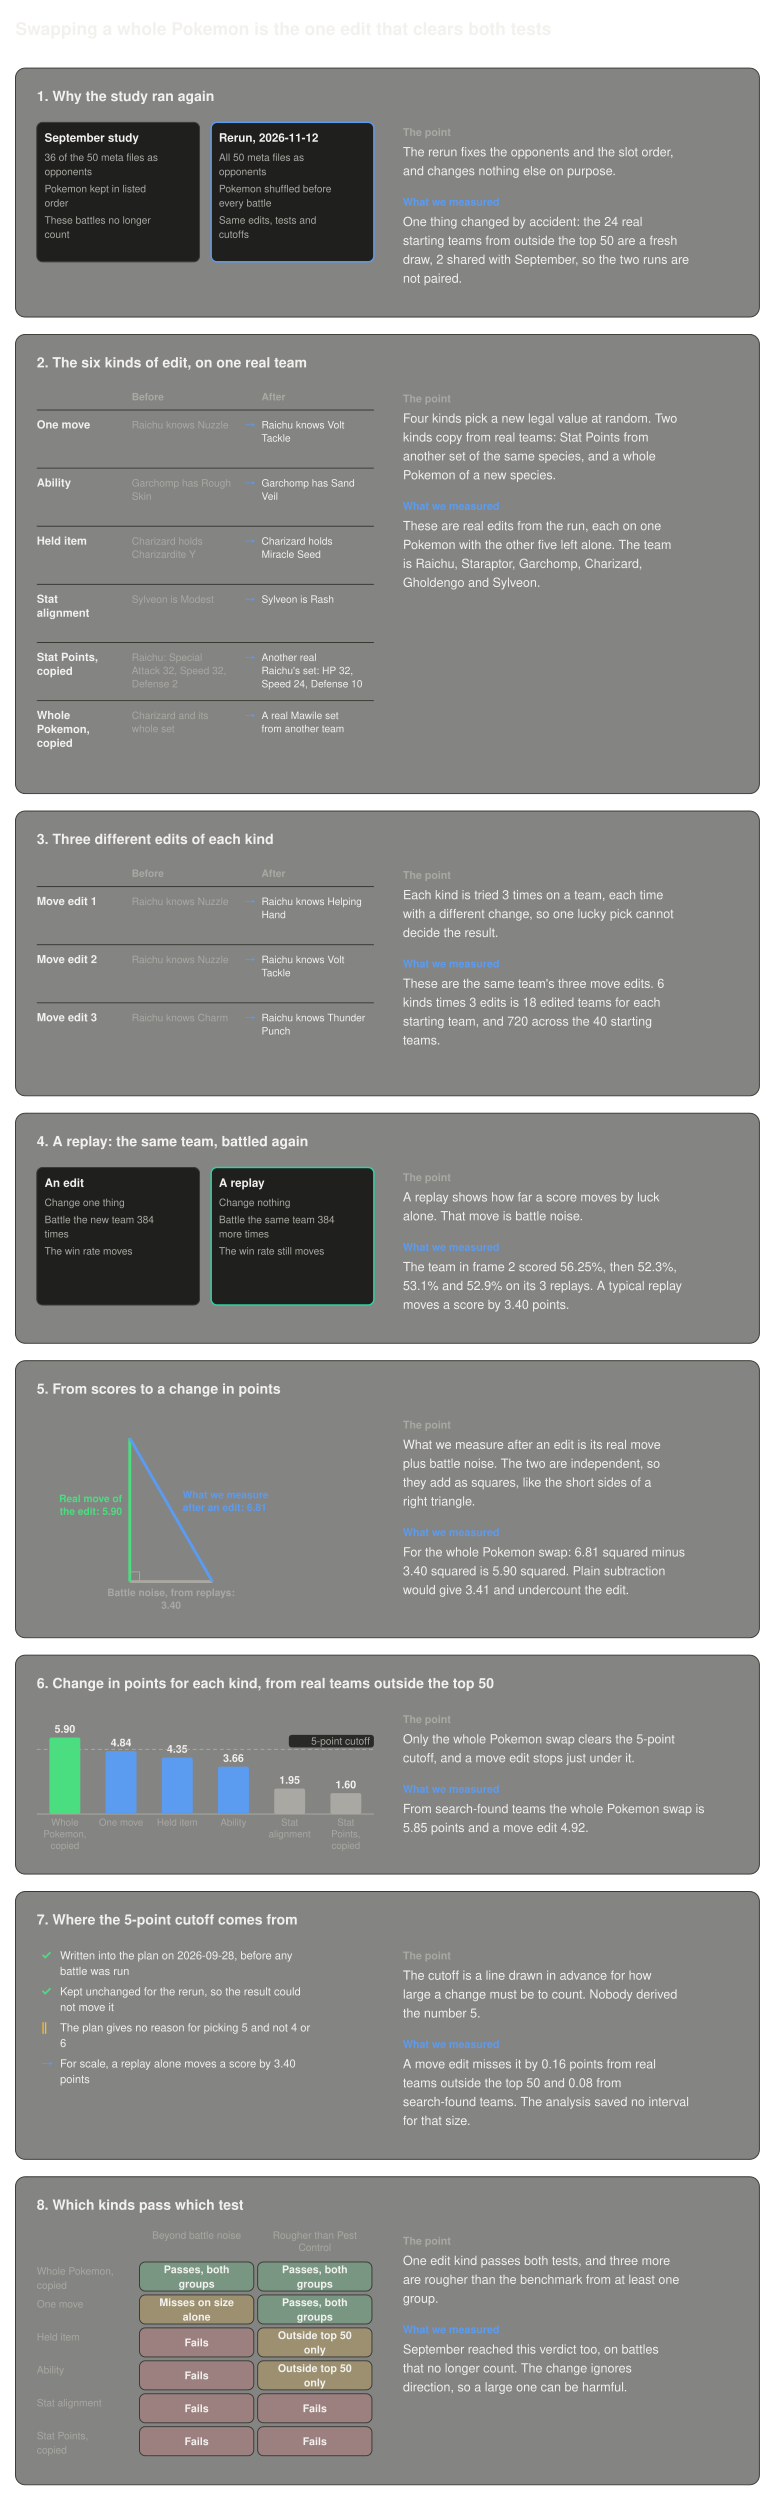
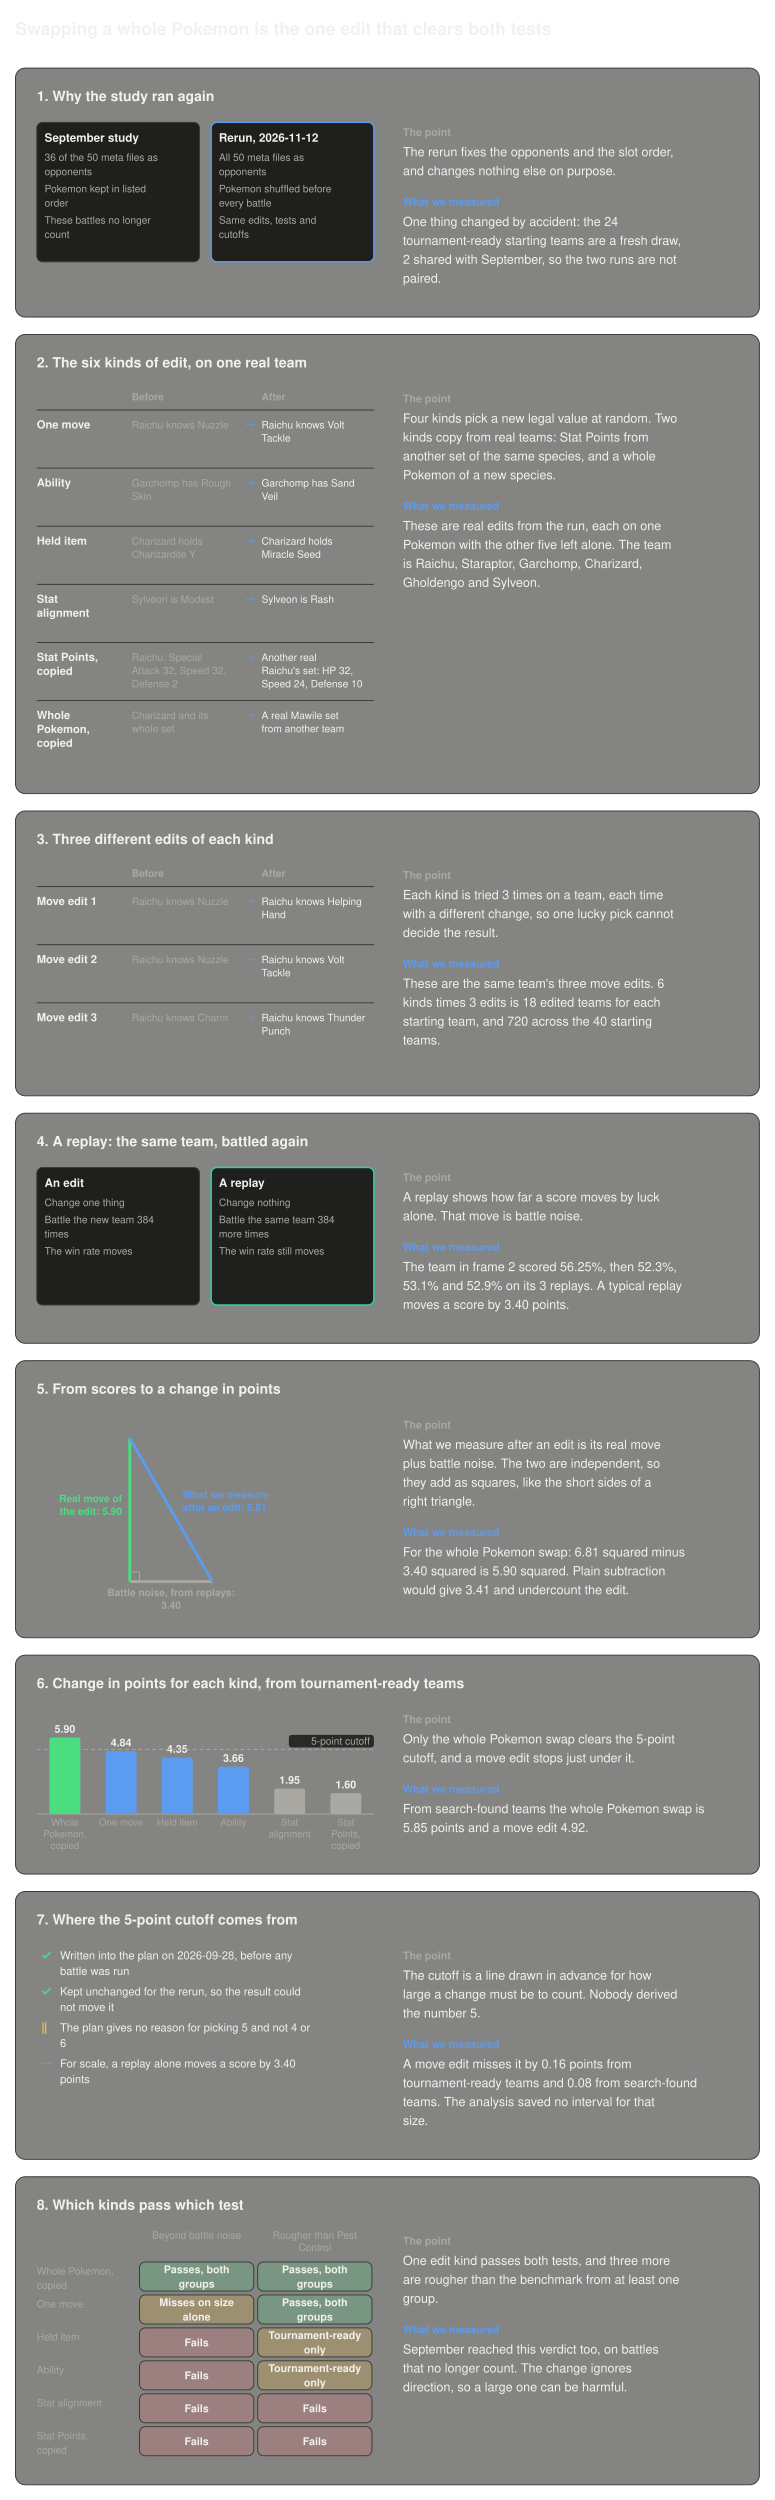
<svg xmlns="http://www.w3.org/2000/svg" width="800" height="2581" viewBox="0 0 800 2581" font-family="-apple-system, BlinkMacSystemFont, &quot;Segoe UI&quot;, Helvetica, Arial, sans-serif" role="img">
  <text x="16.0" y="36.0" font-size="18" fill="#f2f1ee" text-anchor="start" font-weight="650">Swapping a whole Pokemon is the one edit that clears both tests</text>
  <rect x="16.0" y="70.3" width="768.0" height="257.0" rx="10" fill="#1f1f1e" fill-opacity="0.55" stroke="#3a3a35" stroke-width="1" />
  <text x="38.0" y="104.3" font-size="14.5" fill="#f2f1ee" text-anchor="start" font-weight="650">1. Why the study ran again</text>
  <rect x="38.0" y="126.3" width="168.0" height="144.0" rx="6" fill="#1f1f1e" fill-opacity="1.0" stroke="#3a3a35" stroke-width="1" />
  <text x="46.0" y="146.3" font-size="12" fill="#f2f1ee" text-anchor="start" font-weight="650">September study</text>
  <text x="46.0" y="166.1" font-size="10.5" fill="#a9a8a2" text-anchor="start">36 of the 50 meta files as</text>
  <text x="46.0" y="180.8" font-size="10.5" fill="#a9a8a2" text-anchor="start">opponents</text>
  <text x="46.0" y="198.5" font-size="10.5" fill="#a9a8a2" text-anchor="start">Pokemon kept in listed</text>
  <text x="46.0" y="213.2" font-size="10.5" fill="#a9a8a2" text-anchor="start">order</text>
  <text x="46.0" y="230.9" font-size="10.5" fill="#a9a8a2" text-anchor="start">These battles no longer</text>
  <text x="46.0" y="245.6" font-size="10.5" fill="#a9a8a2" text-anchor="start">count</text>
  <rect x="218.0" y="126.3" width="168.0" height="144.0" rx="6" fill="#1f1f1e" fill-opacity="1.0" stroke="#5b9bf0" stroke-width="1.5" />
  <text x="226.0" y="146.3" font-size="12" fill="#f2f1ee" text-anchor="start" font-weight="650">Rerun, 2026-11-12</text>
  <text x="226.0" y="166.1" font-size="10.5" fill="#a9a8a2" text-anchor="start">All 50 meta files as</text>
  <text x="226.0" y="180.8" font-size="10.5" fill="#a9a8a2" text-anchor="start">opponents</text>
  <text x="226.0" y="198.5" font-size="10.5" fill="#a9a8a2" text-anchor="start">Pokemon shuffled before</text>
  <text x="226.0" y="213.2" font-size="10.5" fill="#a9a8a2" text-anchor="start">every battle</text>
  <text x="226.0" y="230.9" font-size="10.5" fill="#a9a8a2" text-anchor="start">Same edits, tests and</text>
  <text x="226.0" y="245.6" font-size="10.5" fill="#a9a8a2" text-anchor="start">cutoffs</text>
  <text x="416.0" y="140.3" font-size="11" fill="#a9a8a2" text-anchor="start" font-weight="650">The point</text>
  <text x="416.0" y="161.3" font-size="13" fill="#f2f1ee" text-anchor="start">The rerun fixes the opponents and the slot order,</text>
  <text x="416.0" y="180.8" font-size="13" fill="#f2f1ee" text-anchor="start">and changes nothing else on purpose.</text>
  <text x="416.0" y="212.3" font-size="11" fill="#5b9bf0" text-anchor="start" font-weight="650">What we measured</text>
-   <text x="416.0" y="233.3" font-size="13" fill="#f2f1ee" text-anchor="start">One thing changed by accident: the 24 real</text>
-   <text x="416.0" y="252.8" font-size="13" fill="#f2f1ee" text-anchor="start">starting teams from outside the top 50 are a fresh</text>
-   <text x="416.0" y="272.3" font-size="13" fill="#f2f1ee" text-anchor="start">draw, 2 shared with September, so the two runs are</text>
-   <text x="416.0" y="291.8" font-size="13" fill="#f2f1ee" text-anchor="start">not paired.</text>
+   <text x="416.0" y="233.3" font-size="13" fill="#f2f1ee" text-anchor="start">One thing changed by accident: the 24</text>
+   <text x="416.0" y="252.8" font-size="13" fill="#f2f1ee" text-anchor="start">tournament-ready starting teams are a fresh draw,</text>
+   <text x="416.0" y="272.3" font-size="13" fill="#f2f1ee" text-anchor="start">2 shared with September, so the two runs are not</text>
+   <text x="416.0" y="291.8" font-size="13" fill="#f2f1ee" text-anchor="start">paired.</text>
  <rect x="16.0" y="345.3" width="768.0" height="474.0" rx="10" fill="#1f1f1e" fill-opacity="0.55" stroke="#3a3a35" stroke-width="1" />
  <text x="38.0" y="379.3" font-size="14.5" fill="#f2f1ee" text-anchor="start" font-weight="650">2. The six kinds of edit, on one real team</text>
  <text x="136.0" y="413.3" font-size="10.5" fill="#a9a8a2" text-anchor="start" font-weight="650">Before</text>
  <text x="270.0" y="413.3" font-size="10.5" fill="#a9a8a2" text-anchor="start" font-weight="650">After</text>
  <path d="M38 423.3H386" fill="none" stroke="#3a3a35" stroke-width="1" stroke-linejoin="round" />
  <text x="38.0" y="442.3" font-size="11.5" fill="#f2f1ee" text-anchor="start" font-weight="650">One move</text>
  <text x="136.0" y="442.3" font-size="10.5" fill="#a9a8a2" text-anchor="start">Raichu knows Nuzzle</text>
  <text x="252.0" y="442.3" font-size="12" fill="#5b9bf0" text-anchor="start" font-weight="650">→</text>
  <text x="270.0" y="442.3" font-size="10.5" fill="#f2f1ee" text-anchor="start">Raichu knows Volt</text>
  <text x="270.0" y="455.9" font-size="10.5" fill="#f2f1ee" text-anchor="start">Tackle</text>
  <path d="M38 483.3H386" fill="none" stroke="#3a3a35" stroke-width="1" stroke-linejoin="round" />
  <text x="38.0" y="502.3" font-size="11.5" fill="#f2f1ee" text-anchor="start" font-weight="650">Ability</text>
  <text x="136.0" y="502.3" font-size="10.5" fill="#a9a8a2" text-anchor="start">Garchomp has Rough</text>
  <text x="136.0" y="516.0" font-size="10.5" fill="#a9a8a2" text-anchor="start">Skin</text>
  <text x="252.0" y="502.3" font-size="12" fill="#5b9bf0" text-anchor="start" font-weight="650">→</text>
  <text x="270.0" y="502.3" font-size="10.5" fill="#f2f1ee" text-anchor="start">Garchomp has Sand</text>
  <text x="270.0" y="516.0" font-size="10.5" fill="#f2f1ee" text-anchor="start">Veil</text>
  <path d="M38 543.3H386" fill="none" stroke="#3a3a35" stroke-width="1" stroke-linejoin="round" />
  <text x="38.0" y="562.3" font-size="11.5" fill="#f2f1ee" text-anchor="start" font-weight="650">Held item</text>
  <text x="136.0" y="562.3" font-size="10.5" fill="#a9a8a2" text-anchor="start">Charizard holds</text>
  <text x="136.0" y="575.9" font-size="10.5" fill="#a9a8a2" text-anchor="start">Charizardite Y</text>
  <text x="252.0" y="562.3" font-size="12" fill="#5b9bf0" text-anchor="start" font-weight="650">→</text>
  <text x="270.0" y="562.3" font-size="10.5" fill="#f2f1ee" text-anchor="start">Charizard holds</text>
  <text x="270.0" y="575.9" font-size="10.5" fill="#f2f1ee" text-anchor="start">Miracle Seed</text>
  <path d="M38 603.3H386" fill="none" stroke="#3a3a35" stroke-width="1" stroke-linejoin="round" />
  <text x="38.0" y="622.3" font-size="11.5" fill="#f2f1ee" text-anchor="start" font-weight="650">Stat</text>
  <text x="38.0" y="636.7" font-size="11.5" fill="#f2f1ee" text-anchor="start" font-weight="650">alignment</text>
  <text x="136.0" y="622.3" font-size="10.5" fill="#a9a8a2" text-anchor="start">Sylveon is Modest</text>
  <text x="252.0" y="622.3" font-size="12" fill="#5b9bf0" text-anchor="start" font-weight="650">→</text>
  <text x="270.0" y="622.3" font-size="10.5" fill="#f2f1ee" text-anchor="start">Sylveon is Rash</text>
  <path d="M38 663.3H386" fill="none" stroke="#3a3a35" stroke-width="1" stroke-linejoin="round" />
  <text x="38.0" y="682.3" font-size="11.5" fill="#f2f1ee" text-anchor="start" font-weight="650">Stat Points,</text>
  <text x="38.0" y="696.7" font-size="11.5" fill="#f2f1ee" text-anchor="start" font-weight="650">copied</text>
  <text x="136.0" y="682.3" font-size="10.5" fill="#a9a8a2" text-anchor="start">Raichu: Special</text>
  <text x="136.0" y="695.9" font-size="10.5" fill="#a9a8a2" text-anchor="start">Attack 32, Speed 32,</text>
  <text x="136.0" y="709.6" font-size="10.5" fill="#a9a8a2" text-anchor="start">Defense 2</text>
  <text x="252.0" y="682.3" font-size="12" fill="#5b9bf0" text-anchor="start" font-weight="650">→</text>
  <text x="270.0" y="682.3" font-size="10.5" fill="#f2f1ee" text-anchor="start">Another real</text>
  <text x="270.0" y="695.9" font-size="10.5" fill="#f2f1ee" text-anchor="start">Raichu's set: HP 32,</text>
  <text x="270.0" y="709.6" font-size="10.5" fill="#f2f1ee" text-anchor="start">Speed 24, Defense 10</text>
  <path d="M38 723.3H386" fill="none" stroke="#3a3a35" stroke-width="1" stroke-linejoin="round" />
  <text x="38.0" y="742.3" font-size="11.5" fill="#f2f1ee" text-anchor="start" font-weight="650">Whole</text>
  <text x="38.0" y="756.7" font-size="11.5" fill="#f2f1ee" text-anchor="start" font-weight="650">Pokemon,</text>
  <text x="38.0" y="771.0" font-size="11.5" fill="#f2f1ee" text-anchor="start" font-weight="650">copied</text>
  <text x="136.0" y="742.3" font-size="10.5" fill="#a9a8a2" text-anchor="start">Charizard and its</text>
  <text x="136.0" y="755.9" font-size="10.5" fill="#a9a8a2" text-anchor="start">whole set</text>
  <text x="252.0" y="742.3" font-size="12" fill="#5b9bf0" text-anchor="start" font-weight="650">→</text>
  <text x="270.0" y="742.3" font-size="10.5" fill="#f2f1ee" text-anchor="start">A real Mawile set</text>
  <text x="270.0" y="755.9" font-size="10.5" fill="#f2f1ee" text-anchor="start">from another team</text>
  <text x="416.0" y="415.3" font-size="11" fill="#a9a8a2" text-anchor="start" font-weight="650">The point</text>
  <text x="416.0" y="436.3" font-size="13" fill="#f2f1ee" text-anchor="start">Four kinds pick a new legal value at random. Two</text>
  <text x="416.0" y="455.8" font-size="13" fill="#f2f1ee" text-anchor="start">kinds copy from real teams: Stat Points from</text>
  <text x="416.0" y="475.3" font-size="13" fill="#f2f1ee" text-anchor="start">another set of the same species, and a whole</text>
  <text x="416.0" y="494.8" font-size="13" fill="#f2f1ee" text-anchor="start">Pokemon of a new species.</text>
  <text x="416.0" y="526.3" font-size="11" fill="#5b9bf0" text-anchor="start" font-weight="650">What we measured</text>
  <text x="416.0" y="547.3" font-size="13" fill="#f2f1ee" text-anchor="start">These are real edits from the run, each on one</text>
  <text x="416.0" y="566.8" font-size="13" fill="#f2f1ee" text-anchor="start">Pokemon with the other five left alone. The team</text>
  <text x="416.0" y="586.3" font-size="13" fill="#f2f1ee" text-anchor="start">is Raichu, Staraptor, Garchomp, Charizard,</text>
  <text x="416.0" y="605.8" font-size="13" fill="#f2f1ee" text-anchor="start">Gholdengo and Sylveon.</text>
  <rect x="16.0" y="837.3" width="768.0" height="294.0" rx="10" fill="#1f1f1e" fill-opacity="0.55" stroke="#3a3a35" stroke-width="1" />
  <text x="38.0" y="871.3" font-size="14.5" fill="#f2f1ee" text-anchor="start" font-weight="650">3. Three different edits of each kind</text>
  <text x="136.0" y="905.3" font-size="10.5" fill="#a9a8a2" text-anchor="start" font-weight="650">Before</text>
  <text x="270.0" y="905.3" font-size="10.5" fill="#a9a8a2" text-anchor="start" font-weight="650">After</text>
  <path d="M38 915.3H386" fill="none" stroke="#3a3a35" stroke-width="1" stroke-linejoin="round" />
  <text x="38.0" y="934.3" font-size="11.5" fill="#f2f1ee" text-anchor="start" font-weight="650">Move edit 1</text>
  <text x="136.0" y="934.3" font-size="10.5" fill="#a9a8a2" text-anchor="start">Raichu knows Nuzzle</text>
  <text x="252.0" y="934.3" font-size="12" fill="#5b9bf0" text-anchor="start" font-weight="650">→</text>
  <text x="270.0" y="934.3" font-size="10.5" fill="#f2f1ee" text-anchor="start">Raichu knows Helping</text>
  <text x="270.0" y="947.9" font-size="10.5" fill="#f2f1ee" text-anchor="start">Hand</text>
  <path d="M38 975.3H386" fill="none" stroke="#3a3a35" stroke-width="1" stroke-linejoin="round" />
  <text x="38.0" y="994.3" font-size="11.5" fill="#f2f1ee" text-anchor="start" font-weight="650">Move edit 2</text>
  <text x="136.0" y="994.3" font-size="10.5" fill="#a9a8a2" text-anchor="start">Raichu knows Nuzzle</text>
  <text x="252.0" y="994.3" font-size="12" fill="#5b9bf0" text-anchor="start" font-weight="650">→</text>
  <text x="270.0" y="994.3" font-size="10.5" fill="#f2f1ee" text-anchor="start">Raichu knows Volt</text>
  <text x="270.0" y="1007.9" font-size="10.5" fill="#f2f1ee" text-anchor="start">Tackle</text>
  <path d="M38 1035.3H386" fill="none" stroke="#3a3a35" stroke-width="1" stroke-linejoin="round" />
  <text x="38.0" y="1054.3" font-size="11.5" fill="#f2f1ee" text-anchor="start" font-weight="650">Move edit 3</text>
  <text x="136.0" y="1054.3" font-size="10.5" fill="#a9a8a2" text-anchor="start">Raichu knows Charm</text>
  <text x="252.0" y="1054.3" font-size="12" fill="#5b9bf0" text-anchor="start" font-weight="650">→</text>
  <text x="270.0" y="1054.3" font-size="10.5" fill="#f2f1ee" text-anchor="start">Raichu knows Thunder</text>
  <text x="270.0" y="1068.0" font-size="10.5" fill="#f2f1ee" text-anchor="start">Punch</text>
  <text x="416.0" y="907.3" font-size="11" fill="#a9a8a2" text-anchor="start" font-weight="650">The point</text>
  <text x="416.0" y="928.3" font-size="13" fill="#f2f1ee" text-anchor="start">Each kind is tried 3 times on a team, each time</text>
  <text x="416.0" y="947.8" font-size="13" fill="#f2f1ee" text-anchor="start">with a different change, so one lucky pick cannot</text>
  <text x="416.0" y="967.3" font-size="13" fill="#f2f1ee" text-anchor="start">decide the result.</text>
  <text x="416.0" y="998.8" font-size="11" fill="#5b9bf0" text-anchor="start" font-weight="650">What we measured</text>
  <text x="416.0" y="1019.8" font-size="13" fill="#f2f1ee" text-anchor="start">These are the same team's three move edits. 6</text>
  <text x="416.0" y="1039.3" font-size="13" fill="#f2f1ee" text-anchor="start">kinds times 3 edits is 18 edited teams for each</text>
  <text x="416.0" y="1058.8" font-size="13" fill="#f2f1ee" text-anchor="start">starting team, and 720 across the 40 starting</text>
  <text x="416.0" y="1078.3" font-size="13" fill="#f2f1ee" text-anchor="start">teams.</text>
  <rect x="16.0" y="1149.3" width="768.0" height="237.5" rx="10" fill="#1f1f1e" fill-opacity="0.55" stroke="#3a3a35" stroke-width="1" />
  <text x="38.0" y="1183.3" font-size="14.5" fill="#f2f1ee" text-anchor="start" font-weight="650">4. A replay: the same team, battled again</text>
  <rect x="38.0" y="1205.3" width="168.0" height="142.0" rx="6" fill="#1f1f1e" fill-opacity="1.0" stroke="#3a3a35" stroke-width="1" />
  <text x="46.0" y="1225.3" font-size="12" fill="#f2f1ee" text-anchor="start" font-weight="650">An edit</text>
  <text x="46.0" y="1245.1" font-size="10.5" fill="#a9a8a2" text-anchor="start">Change one thing</text>
  <text x="46.0" y="1262.8" font-size="10.5" fill="#a9a8a2" text-anchor="start">Battle the new team 384</text>
  <text x="46.0" y="1277.5" font-size="10.5" fill="#a9a8a2" text-anchor="start">times</text>
  <text x="46.0" y="1295.2" font-size="10.5" fill="#a9a8a2" text-anchor="start">The win rate moves</text>
  <rect x="218.0" y="1205.3" width="168.0" height="142.0" rx="6" fill="#1f1f1e" fill-opacity="1.0" stroke="#2dd4a4" stroke-width="1.5" />
  <text x="226.0" y="1225.3" font-size="12" fill="#f2f1ee" text-anchor="start" font-weight="650">A replay</text>
  <text x="226.0" y="1245.1" font-size="10.5" fill="#a9a8a2" text-anchor="start">Change nothing</text>
  <text x="226.0" y="1262.8" font-size="10.5" fill="#a9a8a2" text-anchor="start">Battle the same team 384</text>
  <text x="226.0" y="1277.5" font-size="10.5" fill="#a9a8a2" text-anchor="start">more times</text>
  <text x="226.0" y="1295.2" font-size="10.5" fill="#a9a8a2" text-anchor="start">The win rate still moves</text>
  <text x="416.0" y="1219.3" font-size="11" fill="#a9a8a2" text-anchor="start" font-weight="650">The point</text>
  <text x="416.0" y="1240.3" font-size="13" fill="#f2f1ee" text-anchor="start">A replay shows how far a score moves by luck</text>
  <text x="416.0" y="1259.8" font-size="13" fill="#f2f1ee" text-anchor="start">alone. That move is battle noise.</text>
  <text x="416.0" y="1291.3" font-size="11" fill="#5b9bf0" text-anchor="start" font-weight="650">What we measured</text>
  <text x="416.0" y="1312.3" font-size="13" fill="#f2f1ee" text-anchor="start">The team in frame 2 scored 56.25%, then 52.3%,</text>
  <text x="416.0" y="1331.8" font-size="13" fill="#f2f1ee" text-anchor="start">53.1% and 52.9% on its 3 replays. A typical replay</text>
  <text x="416.0" y="1351.3" font-size="13" fill="#f2f1ee" text-anchor="start">moves a score by 3.40 points.</text>
  <rect x="16.0" y="1404.8" width="768.0" height="286.0" rx="10" fill="#1f1f1e" fill-opacity="0.55" stroke="#3a3a35" stroke-width="1" />
  <text x="38.0" y="1438.8" font-size="14.5" fill="#f2f1ee" text-anchor="start" font-weight="650">5. From scores to a change in points</text>
  <path d="M134 1632.8H219.288" fill="none" stroke="#a9a8a2" stroke-width="3" stroke-linejoin="round" />
  <path d="M134 1632.8V1484.8" fill="none" stroke="#4ade80" stroke-width="3" stroke-linejoin="round" />
  <path d="M134 1484.8L219.288 1632.8" fill="none" stroke="#5b9bf0" stroke-width="3" stroke-linejoin="round" />
  <path d="M144 1632.8V1622.8H134" fill="none" stroke="#a9a8a2" stroke-width="1" stroke-linejoin="round" />
  <text x="176.6" y="1647.8" font-size="10.5" fill="#a9a8a2" text-anchor="middle" font-weight="650">Battle noise, from replays:</text>
  <text x="176.6" y="1660.9" font-size="10.5" fill="#a9a8a2" text-anchor="middle" font-weight="650">3.40</text>
  <text x="126.0" y="1550.8" font-size="10.5" fill="#4ade80" text-anchor="end" font-weight="650">Real move of</text>
  <text x="126.0" y="1563.9" font-size="10.5" fill="#4ade80" text-anchor="end" font-weight="650">the edit: 5.90</text>
  <text x="188.6" y="1546.8" font-size="10.5" fill="#5b9bf0" text-anchor="start" font-weight="650">What we measure</text>
  <text x="188.6" y="1559.9" font-size="10.5" fill="#5b9bf0" text-anchor="start" font-weight="650">after an edit: 6.81</text>
  <text x="416.0" y="1474.8" font-size="11" fill="#a9a8a2" text-anchor="start" font-weight="650">The point</text>
  <text x="416.0" y="1495.8" font-size="13" fill="#f2f1ee" text-anchor="start">What we measure after an edit is its real move</text>
  <text x="416.0" y="1515.3" font-size="13" fill="#f2f1ee" text-anchor="start">plus battle noise. The two are independent, so</text>
  <text x="416.0" y="1534.8" font-size="13" fill="#f2f1ee" text-anchor="start">they add as squares, like the short sides of a</text>
  <text x="416.0" y="1554.3" font-size="13" fill="#f2f1ee" text-anchor="start">right triangle.</text>
  <text x="416.0" y="1585.8" font-size="11" fill="#5b9bf0" text-anchor="start" font-weight="650">What we measured</text>
  <text x="416.0" y="1606.8" font-size="13" fill="#f2f1ee" text-anchor="start">For the whole Pokemon swap: 6.81 squared minus</text>
  <text x="416.0" y="1626.3" font-size="13" fill="#f2f1ee" text-anchor="start">3.40 squared is 5.90 squared. Plain subtraction</text>
  <text x="416.0" y="1645.8" font-size="13" fill="#f2f1ee" text-anchor="start">would give 3.41 and undercount the edit.</text>
  <rect x="16.0" y="1708.8" width="768.0" height="226.0" rx="10" fill="#1f1f1e" fill-opacity="0.55" stroke="#3a3a35" stroke-width="1" />
-   <text x="38.0" y="1742.8" font-size="14.5" fill="#f2f1ee" text-anchor="start" font-weight="650">6. Change in points for each kind, from real teams outside the top 50</text>
+   <text x="38.0" y="1742.8" font-size="14.5" fill="#f2f1ee" text-anchor="start" font-weight="650">6. Change in points for each kind, from tournament-ready teams</text>
  <path d="M38 1872.8H386" fill="none" stroke="#a9a8a2" stroke-width="1" stroke-linejoin="round" />
  <rect x="51.0" y="1793.8" width="31.9" height="79.0" rx="2" fill="#4ade80" fill-opacity="1.0" stroke="none" stroke-width="1" />
  <text x="67.0" y="1788.8" font-size="11" fill="#f2f1ee" text-anchor="middle" font-weight="650">5.90</text>
  <text x="67.0" y="1884.8" font-size="10" fill="#a9a8a2" text-anchor="middle">Whole</text>
  <text x="67.0" y="1896.8" font-size="10" fill="#a9a8a2" text-anchor="middle">Pokemon,</text>
  <text x="67.0" y="1908.8" font-size="10" fill="#a9a8a2" text-anchor="middle">copied</text>
  <rect x="109.0" y="1807.9" width="31.9" height="64.9" rx="2" fill="#5b9bf0" fill-opacity="1.0" stroke="none" stroke-width="1" />
  <text x="125.0" y="1802.9" font-size="11" fill="#f2f1ee" text-anchor="middle" font-weight="650">4.84</text>
  <text x="125.0" y="1884.8" font-size="10" fill="#a9a8a2" text-anchor="middle">One move</text>
  <rect x="167.1" y="1814.5" width="31.9" height="58.3" rx="2" fill="#5b9bf0" fill-opacity="1.0" stroke="none" stroke-width="1" />
  <text x="183.0" y="1809.5" font-size="11" fill="#f2f1ee" text-anchor="middle" font-weight="650">4.35</text>
  <text x="183.0" y="1884.8" font-size="10" fill="#a9a8a2" text-anchor="middle">Held item</text>
  <rect x="225.1" y="1823.9" width="31.9" height="48.9" rx="2" fill="#5b9bf0" fill-opacity="1.0" stroke="none" stroke-width="1" />
  <text x="241.0" y="1818.9" font-size="11" fill="#f2f1ee" text-anchor="middle" font-weight="650">3.66</text>
  <text x="241.0" y="1884.8" font-size="10" fill="#a9a8a2" text-anchor="middle">Ability</text>
  <rect x="283.1" y="1846.5" width="31.9" height="26.3" rx="2" fill="#a9a8a2" fill-opacity="1.0" stroke="none" stroke-width="1" />
  <text x="299.0" y="1841.5" font-size="11" fill="#f2f1ee" text-anchor="middle" font-weight="650">1.95</text>
  <text x="299.0" y="1884.8" font-size="10" fill="#a9a8a2" text-anchor="middle">Stat</text>
  <text x="299.0" y="1896.8" font-size="10" fill="#a9a8a2" text-anchor="middle">alignment</text>
  <rect x="341.1" y="1851.2" width="31.9" height="21.6" rx="2" fill="#a9a8a2" fill-opacity="1.0" stroke="none" stroke-width="1" />
  <text x="357.0" y="1846.2" font-size="11" fill="#f2f1ee" text-anchor="middle" font-weight="650">1.60</text>
  <text x="357.0" y="1884.8" font-size="10" fill="#a9a8a2" text-anchor="middle">Stat</text>
  <text x="357.0" y="1896.8" font-size="10" fill="#a9a8a2" text-anchor="middle">Points,</text>
  <text x="357.0" y="1908.8" font-size="10" fill="#a9a8a2" text-anchor="middle">copied</text>
  <path d="M38 1806.06H386" fill="none" stroke="#a9a8a2" stroke-width="1" stroke-linejoin="round" stroke-dasharray="4 3" />
  <rect x="298.2" y="1791.1" width="87.8" height="13.0" rx="3" fill="#1f1f1e" fill-opacity="0.9" stroke="none" stroke-width="1" />
  <text x="382.0" y="1801.1" font-size="10.5" fill="#a9a8a2" text-anchor="end">5-point cutoff</text>
  <text x="416.0" y="1778.8" font-size="11" fill="#a9a8a2" text-anchor="start" font-weight="650">The point</text>
  <text x="416.0" y="1799.8" font-size="13" fill="#f2f1ee" text-anchor="start">Only the whole Pokemon swap clears the 5-point</text>
  <text x="416.0" y="1819.3" font-size="13" fill="#f2f1ee" text-anchor="start">cutoff, and a move edit stops just under it.</text>
  <text x="416.0" y="1850.8" font-size="11" fill="#5b9bf0" text-anchor="start" font-weight="650">What we measured</text>
  <text x="416.0" y="1871.8" font-size="13" fill="#f2f1ee" text-anchor="start">From search-found teams the whole Pokemon swap is</text>
  <text x="416.0" y="1891.3" font-size="13" fill="#f2f1ee" text-anchor="start">5.85 points and a move edit 4.92.</text>
  <rect x="16.0" y="1952.8" width="768.0" height="276.5" rx="10" fill="#1f1f1e" fill-opacity="0.55" stroke="#3a3a35" stroke-width="1" />
  <text x="38.0" y="1986.8" font-size="14.5" fill="#f2f1ee" text-anchor="start" font-weight="650">7. Where the 5-point cutoff comes from</text>
  <text x="42.0" y="2022.8" font-size="13" fill="#4ade80" text-anchor="start" font-weight="650">✓</text>
  <text x="62.0" y="2022.8" font-size="11.5" fill="#f2f1ee" text-anchor="start">Written into the plan on 2026-09-28, before any</text>
  <text x="62.0" y="2038.9" font-size="11.5" fill="#f2f1ee" text-anchor="start">battle was run</text>
  <text x="42.0" y="2060.0" font-size="13" fill="#4ade80" text-anchor="start" font-weight="650">✓</text>
  <text x="62.0" y="2060.0" font-size="11.5" fill="#f2f1ee" text-anchor="start">Kept unchanged for the rerun, so the result could</text>
  <text x="62.0" y="2076.1" font-size="11.5" fill="#f2f1ee" text-anchor="start">not move it</text>
  <text x="42.0" y="2097.2" font-size="13" fill="#fbbf24" text-anchor="start" font-weight="650">‖</text>
  <text x="62.0" y="2097.2" font-size="11.5" fill="#f2f1ee" text-anchor="start">The plan gives no reason for picking 5 and not 4 or</text>
  <text x="62.0" y="2113.3" font-size="11.5" fill="#f2f1ee" text-anchor="start">6</text>
  <text x="42.0" y="2134.4" font-size="13" fill="#5b9bf0" text-anchor="start" font-weight="650">→</text>
  <text x="62.0" y="2134.4" font-size="11.5" fill="#f2f1ee" text-anchor="start">For scale, a replay alone moves a score by 3.40</text>
  <text x="62.0" y="2150.5" font-size="11.5" fill="#f2f1ee" text-anchor="start">points</text>
  <text x="416.0" y="2022.8" font-size="11" fill="#a9a8a2" text-anchor="start" font-weight="650">The point</text>
  <text x="416.0" y="2043.8" font-size="13" fill="#f2f1ee" text-anchor="start">The cutoff is a line drawn in advance for how</text>
  <text x="416.0" y="2063.3" font-size="13" fill="#f2f1ee" text-anchor="start">large a change must be to count. Nobody derived</text>
  <text x="416.0" y="2082.8" font-size="13" fill="#f2f1ee" text-anchor="start">the number 5.</text>
  <text x="416.0" y="2114.3" font-size="11" fill="#5b9bf0" text-anchor="start" font-weight="650">What we measured</text>
-   <text x="416.0" y="2135.3" font-size="13" fill="#f2f1ee" text-anchor="start">A move edit misses it by 0.16 points from real</text>
-   <text x="416.0" y="2154.8" font-size="13" fill="#f2f1ee" text-anchor="start">teams outside the top 50 and 0.08 from</text>
-   <text x="416.0" y="2174.3" font-size="13" fill="#f2f1ee" text-anchor="start">search-found teams. The analysis saved no interval</text>
-   <text x="416.0" y="2193.8" font-size="13" fill="#f2f1ee" text-anchor="start">for that size.</text>
+   <text x="416.0" y="2135.3" font-size="13" fill="#f2f1ee" text-anchor="start">A move edit misses it by 0.16 points from</text>
+   <text x="416.0" y="2154.8" font-size="13" fill="#f2f1ee" text-anchor="start">tournament-ready teams and 0.08 from search-found</text>
+   <text x="416.0" y="2174.3" font-size="13" fill="#f2f1ee" text-anchor="start">teams. The analysis saved no interval for that</text>
+   <text x="416.0" y="2193.8" font-size="13" fill="#f2f1ee" text-anchor="start">size.</text>
  <rect x="16.0" y="2247.3" width="768.0" height="318.0" rx="10" fill="#1f1f1e" fill-opacity="0.55" stroke="#3a3a35" stroke-width="1" />
  <text x="38.0" y="2281.3" font-size="14.5" fill="#f2f1ee" text-anchor="start" font-weight="650">8. Which kinds pass which test</text>
  <text x="203.0" y="2311.3" font-size="10.5" fill="#a9a8a2" text-anchor="middle">Beyond battle noise</text>
  <text x="325.0" y="2311.3" font-size="10.5" fill="#a9a8a2" text-anchor="middle">Rougher than Pest</text>
  <text x="325.0" y="2323.9" font-size="10.5" fill="#a9a8a2" text-anchor="middle">Control</text>
  <text x="38.0" y="2348.3" font-size="10.5" fill="#a9a8a2" text-anchor="start">Whole Pokemon,</text>
  <text x="38.0" y="2363.0" font-size="10.5" fill="#a9a8a2" text-anchor="start">copied</text>
  <rect x="144.0" y="2335.3" width="118.0" height="30.0" rx="6" fill="#4ade80" fill-opacity="0.2" stroke="#3a3a35" stroke-width="1" />
  <text x="203.0" y="2346.8" font-size="11" fill="#f2f1ee" text-anchor="middle" font-weight="650">Passes, both</text>
  <text x="203.0" y="2361.7" font-size="11" fill="#f2f1ee" text-anchor="middle" font-weight="650">groups</text>
  <rect x="266.0" y="2335.3" width="118.0" height="30.0" rx="6" fill="#4ade80" fill-opacity="0.2" stroke="#3a3a35" stroke-width="1" />
  <text x="325.0" y="2346.8" font-size="11" fill="#f2f1ee" text-anchor="middle" font-weight="650">Passes, both</text>
  <text x="325.0" y="2361.7" font-size="11" fill="#f2f1ee" text-anchor="middle" font-weight="650">groups</text>
  <text x="38.0" y="2382.3" font-size="10.5" fill="#a9a8a2" text-anchor="start">One move</text>
  <rect x="144.0" y="2369.3" width="118.0" height="30.0" rx="6" fill="#fbbf24" fill-opacity="0.2" stroke="#3a3a35" stroke-width="1" />
  <text x="203.0" y="2380.8" font-size="11" fill="#f2f1ee" text-anchor="middle" font-weight="650">Misses on size</text>
  <text x="203.0" y="2395.7" font-size="11" fill="#f2f1ee" text-anchor="middle" font-weight="650">alone</text>
  <rect x="266.0" y="2369.3" width="118.0" height="30.0" rx="6" fill="#4ade80" fill-opacity="0.2" stroke="#3a3a35" stroke-width="1" />
  <text x="325.0" y="2380.8" font-size="11" fill="#f2f1ee" text-anchor="middle" font-weight="650">Passes, both</text>
  <text x="325.0" y="2395.7" font-size="11" fill="#f2f1ee" text-anchor="middle" font-weight="650">groups</text>
  <text x="38.0" y="2416.3" font-size="10.5" fill="#a9a8a2" text-anchor="start">Held item</text>
  <rect x="144.0" y="2403.3" width="118.0" height="30.0" rx="6" fill="#f87171" fill-opacity="0.2" stroke="#3a3a35" stroke-width="1" />
  <text x="203.0" y="2422.3" font-size="11" fill="#f2f1ee" text-anchor="middle" font-weight="650">Fails</text>
  <rect x="266.0" y="2403.3" width="118.0" height="30.0" rx="6" fill="#fbbf24" fill-opacity="0.2" stroke="#3a3a35" stroke-width="1" />
-   <text x="325.0" y="2414.8" font-size="11" fill="#f2f1ee" text-anchor="middle" font-weight="650">Outside top 50</text>
+   <text x="325.0" y="2414.8" font-size="11" fill="#f2f1ee" text-anchor="middle" font-weight="650">Tournament-ready</text>
  <text x="325.0" y="2429.7" font-size="11" fill="#f2f1ee" text-anchor="middle" font-weight="650">only</text>
  <text x="38.0" y="2450.3" font-size="10.5" fill="#a9a8a2" text-anchor="start">Ability</text>
  <rect x="144.0" y="2437.3" width="118.0" height="30.0" rx="6" fill="#f87171" fill-opacity="0.2" stroke="#3a3a35" stroke-width="1" />
  <text x="203.0" y="2456.3" font-size="11" fill="#f2f1ee" text-anchor="middle" font-weight="650">Fails</text>
  <rect x="266.0" y="2437.3" width="118.0" height="30.0" rx="6" fill="#fbbf24" fill-opacity="0.2" stroke="#3a3a35" stroke-width="1" />
-   <text x="325.0" y="2448.8" font-size="11" fill="#f2f1ee" text-anchor="middle" font-weight="650">Outside top 50</text>
+   <text x="325.0" y="2448.8" font-size="11" fill="#f2f1ee" text-anchor="middle" font-weight="650">Tournament-ready</text>
  <text x="325.0" y="2463.7" font-size="11" fill="#f2f1ee" text-anchor="middle" font-weight="650">only</text>
  <text x="38.0" y="2484.3" font-size="10.5" fill="#a9a8a2" text-anchor="start">Stat alignment</text>
  <rect x="144.0" y="2471.3" width="118.0" height="30.0" rx="6" fill="#f87171" fill-opacity="0.2" stroke="#3a3a35" stroke-width="1" />
  <text x="203.0" y="2490.3" font-size="11" fill="#f2f1ee" text-anchor="middle" font-weight="650">Fails</text>
  <rect x="266.0" y="2471.3" width="118.0" height="30.0" rx="6" fill="#f87171" fill-opacity="0.2" stroke="#3a3a35" stroke-width="1" />
  <text x="325.0" y="2490.3" font-size="11" fill="#f2f1ee" text-anchor="middle" font-weight="650">Fails</text>
  <text x="38.0" y="2518.3" font-size="10.5" fill="#a9a8a2" text-anchor="start">Stat Points,</text>
  <text x="38.0" y="2533.0" font-size="10.5" fill="#a9a8a2" text-anchor="start">copied</text>
  <rect x="144.0" y="2505.3" width="118.0" height="30.0" rx="6" fill="#f87171" fill-opacity="0.2" stroke="#3a3a35" stroke-width="1" />
  <text x="203.0" y="2524.3" font-size="11" fill="#f2f1ee" text-anchor="middle" font-weight="650">Fails</text>
  <rect x="266.0" y="2505.3" width="118.0" height="30.0" rx="6" fill="#f87171" fill-opacity="0.2" stroke="#3a3a35" stroke-width="1" />
  <text x="325.0" y="2524.3" font-size="11" fill="#f2f1ee" text-anchor="middle" font-weight="650">Fails</text>
  <text x="416.0" y="2317.3" font-size="11" fill="#a9a8a2" text-anchor="start" font-weight="650">The point</text>
  <text x="416.0" y="2338.3" font-size="13" fill="#f2f1ee" text-anchor="start">One edit kind passes both tests, and three more</text>
  <text x="416.0" y="2357.8" font-size="13" fill="#f2f1ee" text-anchor="start">are rougher than the benchmark from at least one</text>
  <text x="416.0" y="2377.3" font-size="13" fill="#f2f1ee" text-anchor="start">group.</text>
  <text x="416.0" y="2408.8" font-size="11" fill="#5b9bf0" text-anchor="start" font-weight="650">What we measured</text>
  <text x="416.0" y="2429.8" font-size="13" fill="#f2f1ee" text-anchor="start">September reached this verdict too, on battles</text>
  <text x="416.0" y="2449.3" font-size="13" fill="#f2f1ee" text-anchor="start">that no longer count. The change ignores</text>
  <text x="416.0" y="2468.8" font-size="13" fill="#f2f1ee" text-anchor="start">direction, so a large one can be harmful.</text>
</svg>
